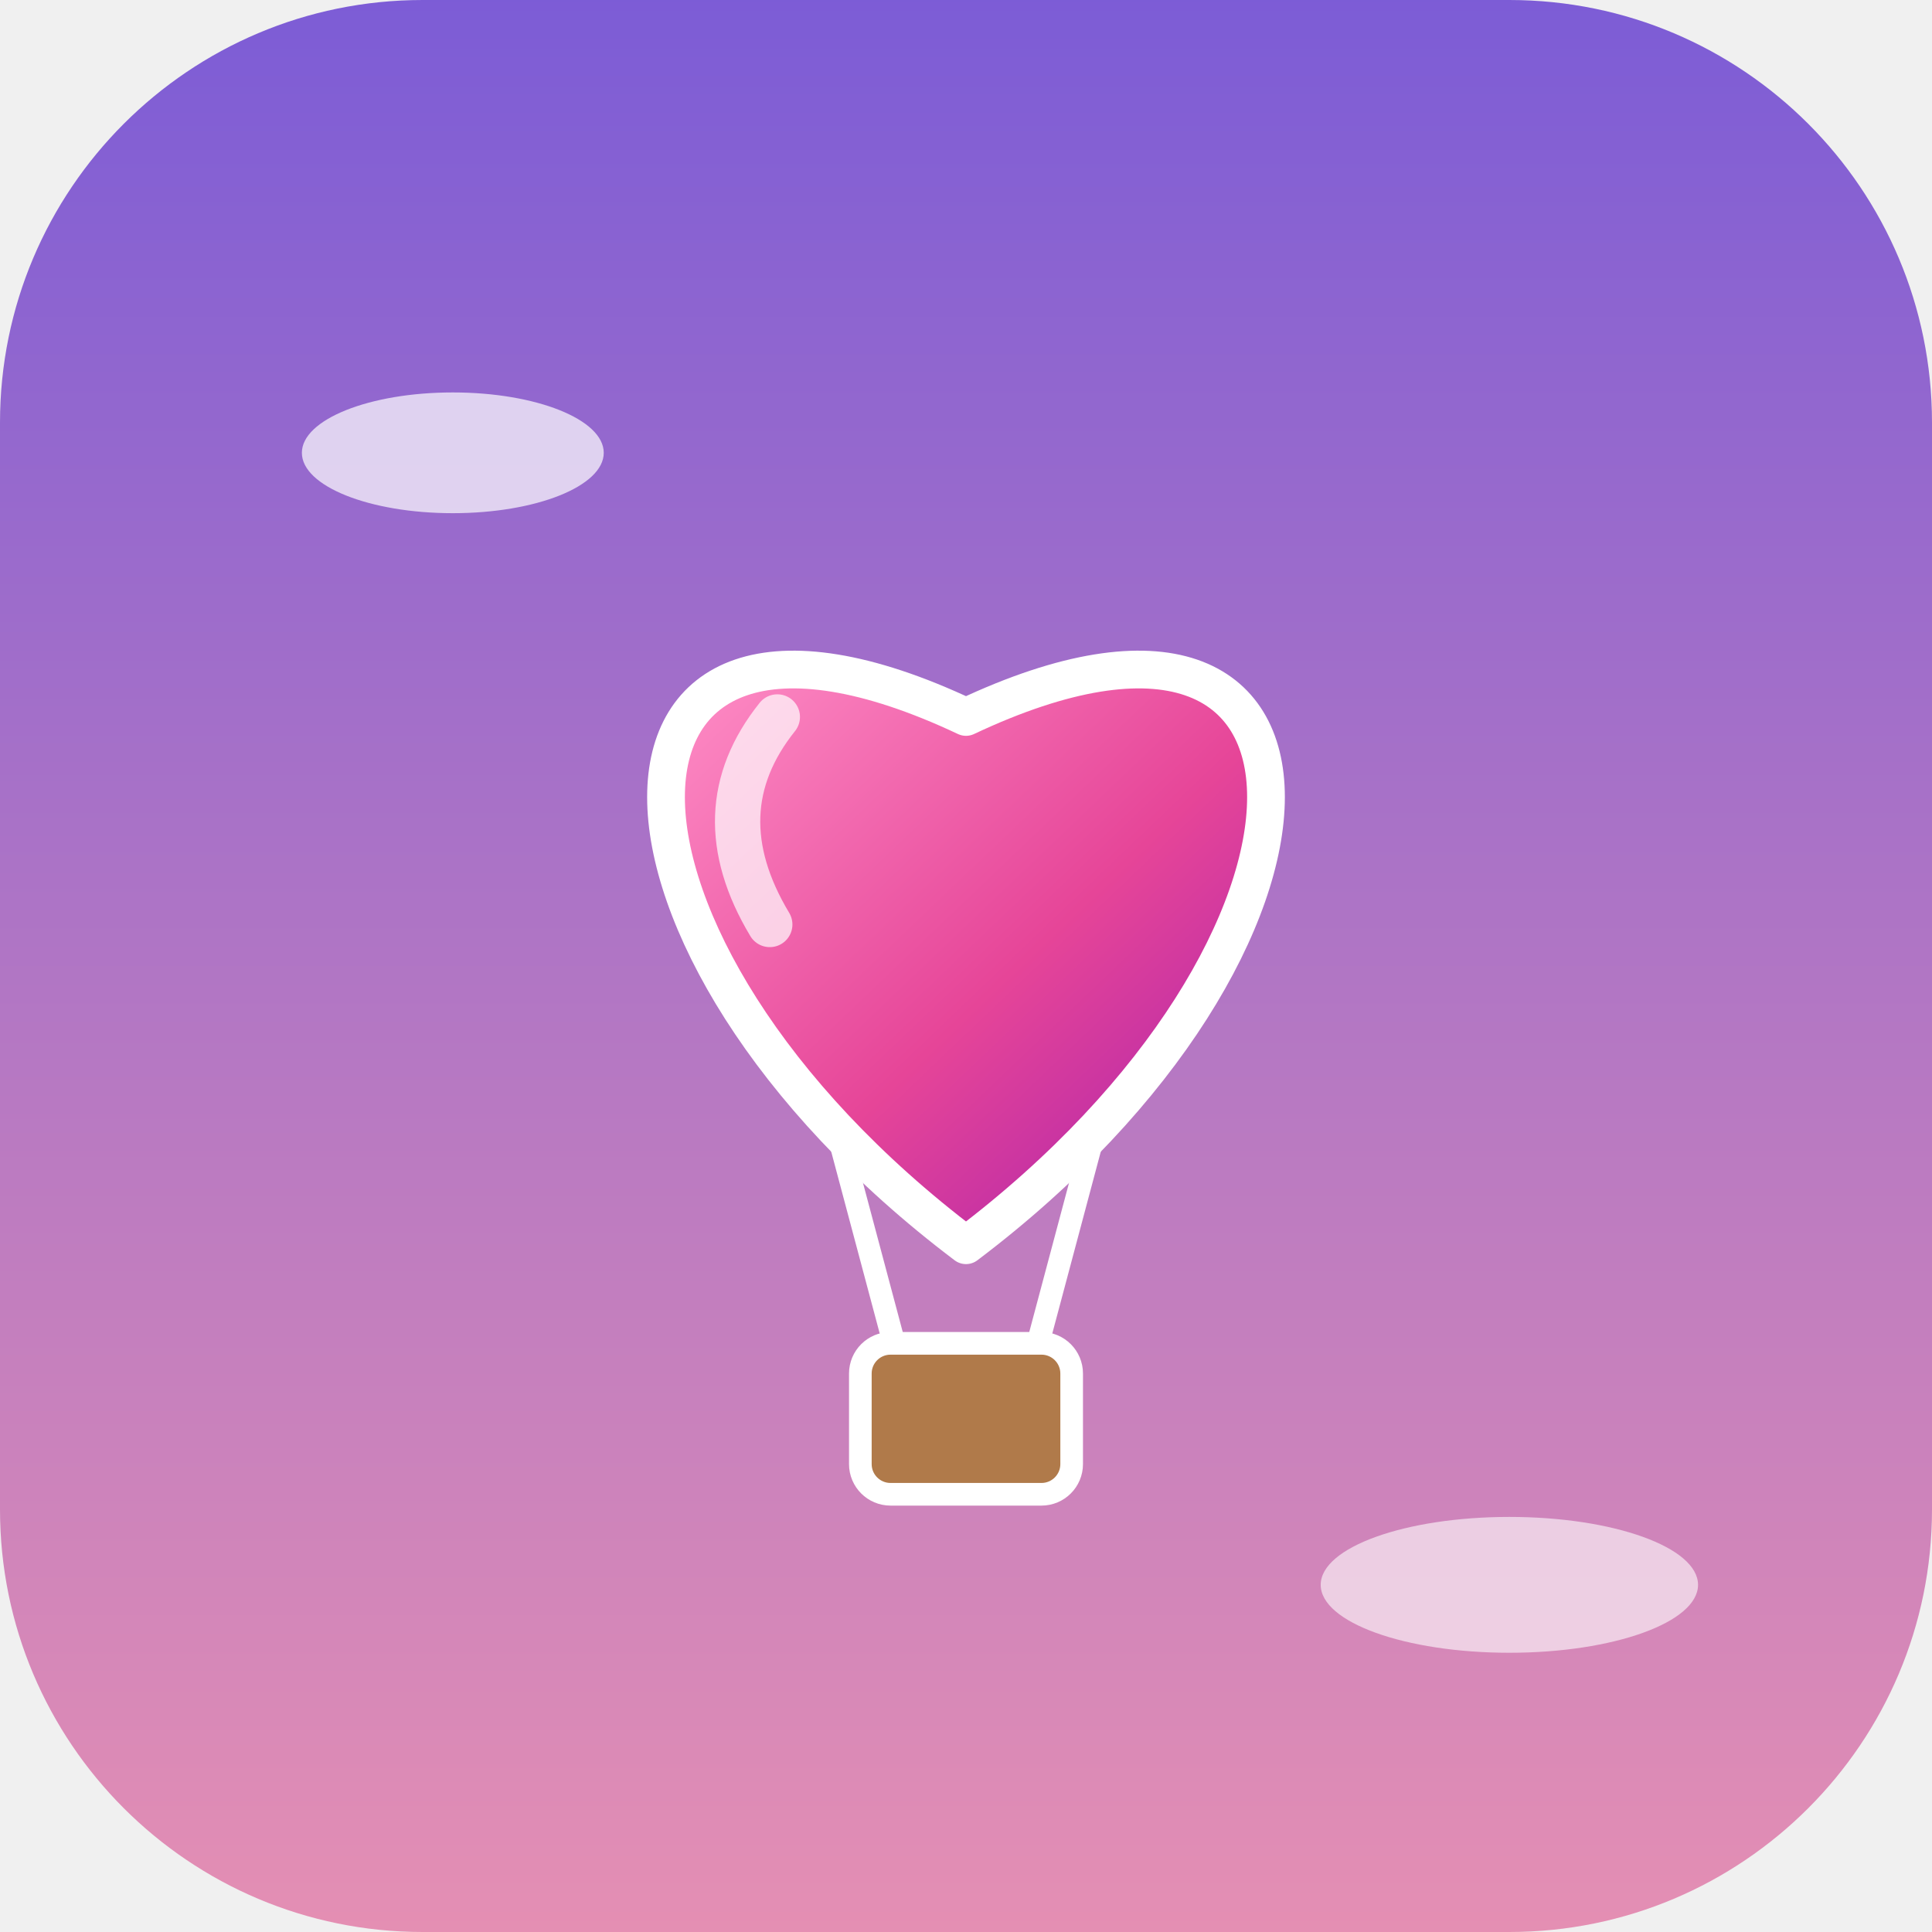
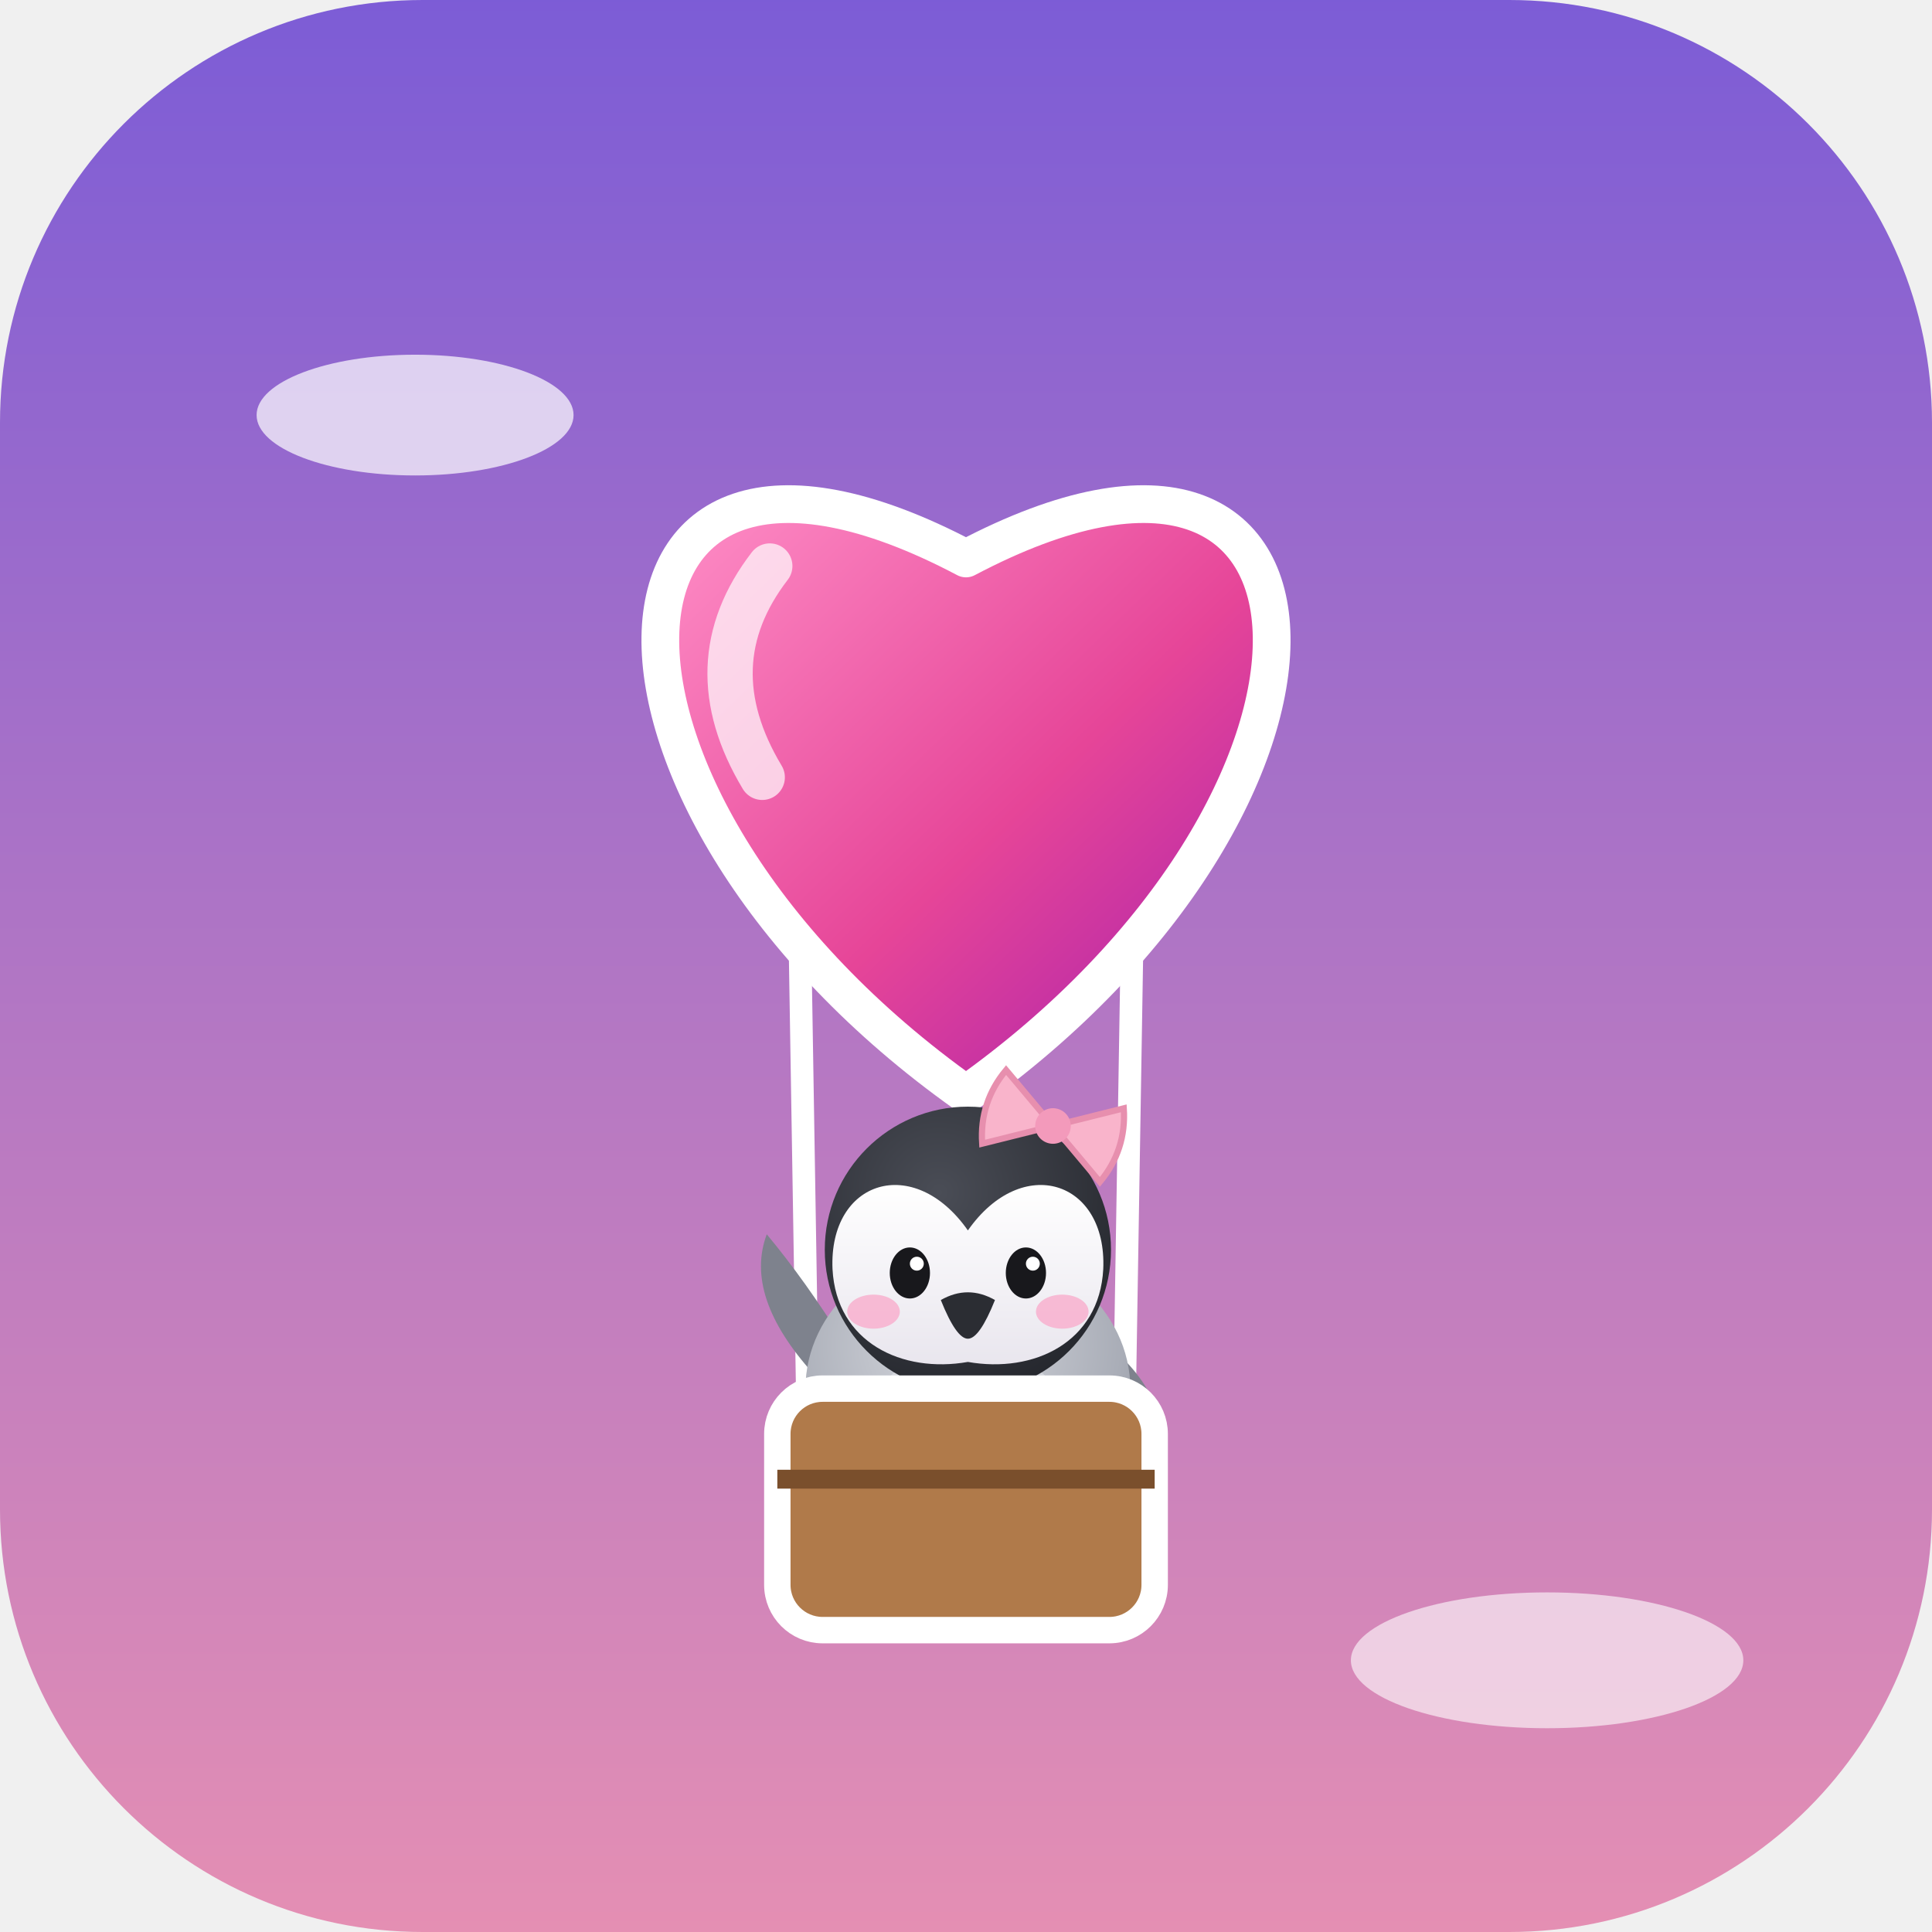
<svg xmlns="http://www.w3.org/2000/svg" viewBox="0 0 512 512">
  <defs>
    <linearGradient id="bg" x1="0" y1="0" x2="0" y2="1">
      <stop offset="0" stop-color="#7c5cd6" />
      <stop offset="1" stop-color="#e58fb3" />
    </linearGradient>
    <linearGradient id="h" x1="0" y1="0" x2="1" y2="1">
      <stop offset="0" stop-color="#ff8fc7" />
      <stop offset=".55" stop-color="#e64598" />
      <stop offset="1" stop-color="#a21caf" />
    </linearGradient>
+     <radialGradient id="pgBody" cx=".45" cy=".35" r=".75">
+       <stop offset="0" stop-color="#d6d8de" />
+       <stop offset=".7" stop-color="#a9adb7" />
+       <stop offset="1" stop-color="#8d919c" />
+     </radialGradient>
+     <radialGradient id="pgHead" cx=".4" cy=".3" r=".8">
+       <stop offset="0" stop-color="#4a4d56" />
+       <stop offset="1" stop-color="#22242a" />
+     </radialGradient>
+     <linearGradient id="pgFace" x1="0" y1="0" x2="0" y2="1">
+       <stop offset="0" stop-color="#ffffff" />
+       <stop offset="1" stop-color="#e9e6ee" />
+     </linearGradient>
  </defs>
  <rect width="512" height="512" rx="112" fill="url(#bg)" />
-   <path d="M256,330 C150,250 150,140 256,190 C362,140 362,250 256,330 Z" fill="url(#h)" stroke="#fff" stroke-width="10" stroke-linejoin="round" />
-   <path d="M206,190 Q186,215 204,245" fill="none" stroke="#fff" stroke-opacity=".7" stroke-width="12" stroke-linecap="round" />
-   <line x1="222" y1="300" x2="238" y2="360" stroke="#fff" stroke-width="6" />
-   <line x1="290" y1="300" x2="274" y2="360" stroke="#fff" stroke-width="6" />
-   <rect x="228" y="356" width="56" height="40" rx="8" fill="#b07a4a" stroke="#fff" stroke-width="6" />
-   <ellipse cx="120" cy="120" rx="40" ry="16" fill="#fff" opacity=".7" />
-   <ellipse cx="400" cy="420" rx="50" ry="18" fill="#fff" opacity=".6" />
+   <ellipse cx="110" cy="110" rx="42" ry="16" fill="#fff" opacity=".7" />
+   <ellipse cx="410" cy="440" rx="52" ry="18" fill="#fff" opacity=".6" />
+   <path d="M256,290 C146,212 150,92 256,148 C362,92 366,212 256,290 Z" fill="url(#h)" stroke="#fff" stroke-width="10" stroke-linejoin="round" />
+   <path d="M204,150 Q184,176 202,206" fill="none" stroke="#fff" stroke-opacity=".7" stroke-width="12" stroke-linecap="round" />
+   <line x1="212" y1="250" x2="214" y2="372" stroke="#fff" stroke-width="6" />
+   <line x1="300" y1="250" x2="298" y2="372" stroke="#fff" stroke-width="6" />
+   <g transform="translate(195,282) scale(2.05)">
+     <g class="pg">
+       <ellipse cx="30" cy="61" rx="15" ry="2.6" fill="rgba(0,0,0,.18)" />
+       <ellipse cx="23" cy="59" rx="5" ry="2.4" fill="#3c3f47" />
+       <ellipse cx="37" cy="59" rx="5" ry="2.4" fill="#3c3f47" />
+       <path class="pg-wave" d="M10,40 Q1,30 4,22 Q9,28 14,36 Z" fill="#7e828d" />
+       <path d="M50,38 Q58,46 53,55 Q48,49 46,42 Z" fill="#7e828d" />
+       <ellipse cx="30" cy="42" rx="21" ry="18.5" fill="url(#pgBody)" />
+       <ellipse cx="30" cy="47" rx="13" ry="10.5" fill="#e4e6eb" opacity=".55" />
+       <circle cx="30" cy="24" r="18.5" fill="url(#pgHead)" />
+       <path d="M30,21.5 C23,11.5 12,15 12.5,26.5 C13,36 21.5,40 30,38.5 C38.5,40 47,36 47.5,26.5 C48,15 37,11.5 30,21.5 Z" fill="url(#pgFace)" />
+       <g class="pg-eyes">
+         <ellipse cx="22.5" cy="27" rx="2.6" ry="3.3" fill="#18181c" />
+         <ellipse cx="37.5" cy="27" rx="2.6" ry="3.3" fill="#18181c" />
+         <circle cx="23.4" cy="25.8" r=".9" fill="#fff" />
+         <circle cx="38.4" cy="25.8" r=".9" fill="#fff" />
+       </g>
+       <ellipse cx="17.8" cy="32" rx="3.4" ry="2.2" fill="#f9a8c9" opacity=".75" />
+       <ellipse cx="42.2" cy="32" rx="3.4" ry="2.2" fill="#f9a8c9" opacity=".75" />
+       <path d="M26.5,30.5 Q30,28.5 33.5,30.5 Q31.5,35.5 30,35.5 Q28.5,35.5 26.5,30.5 Z" fill="#2b2d33" />
+       <g class="pg-bow" transform="translate(41,8) rotate(18)">
+         <path d="M0,0 L-8,-5 Q-10,0 -8,5 Z M0,0 L8,-5 Q10,0 8,5 Z" fill="#f9b4cb" stroke="#e78fae" stroke-width=".8" />
+         <circle r="2.3" fill="#f39abb" />
+       </g>
+     </g>
+   </g>
+   <rect x="206" y="368" width="100" height="64" rx="12" fill="#b07a4a" stroke="#fff" stroke-width="7" />
+   <path d="M206,392 H306" stroke="#7a4f2c" stroke-width="5" />
</svg>
